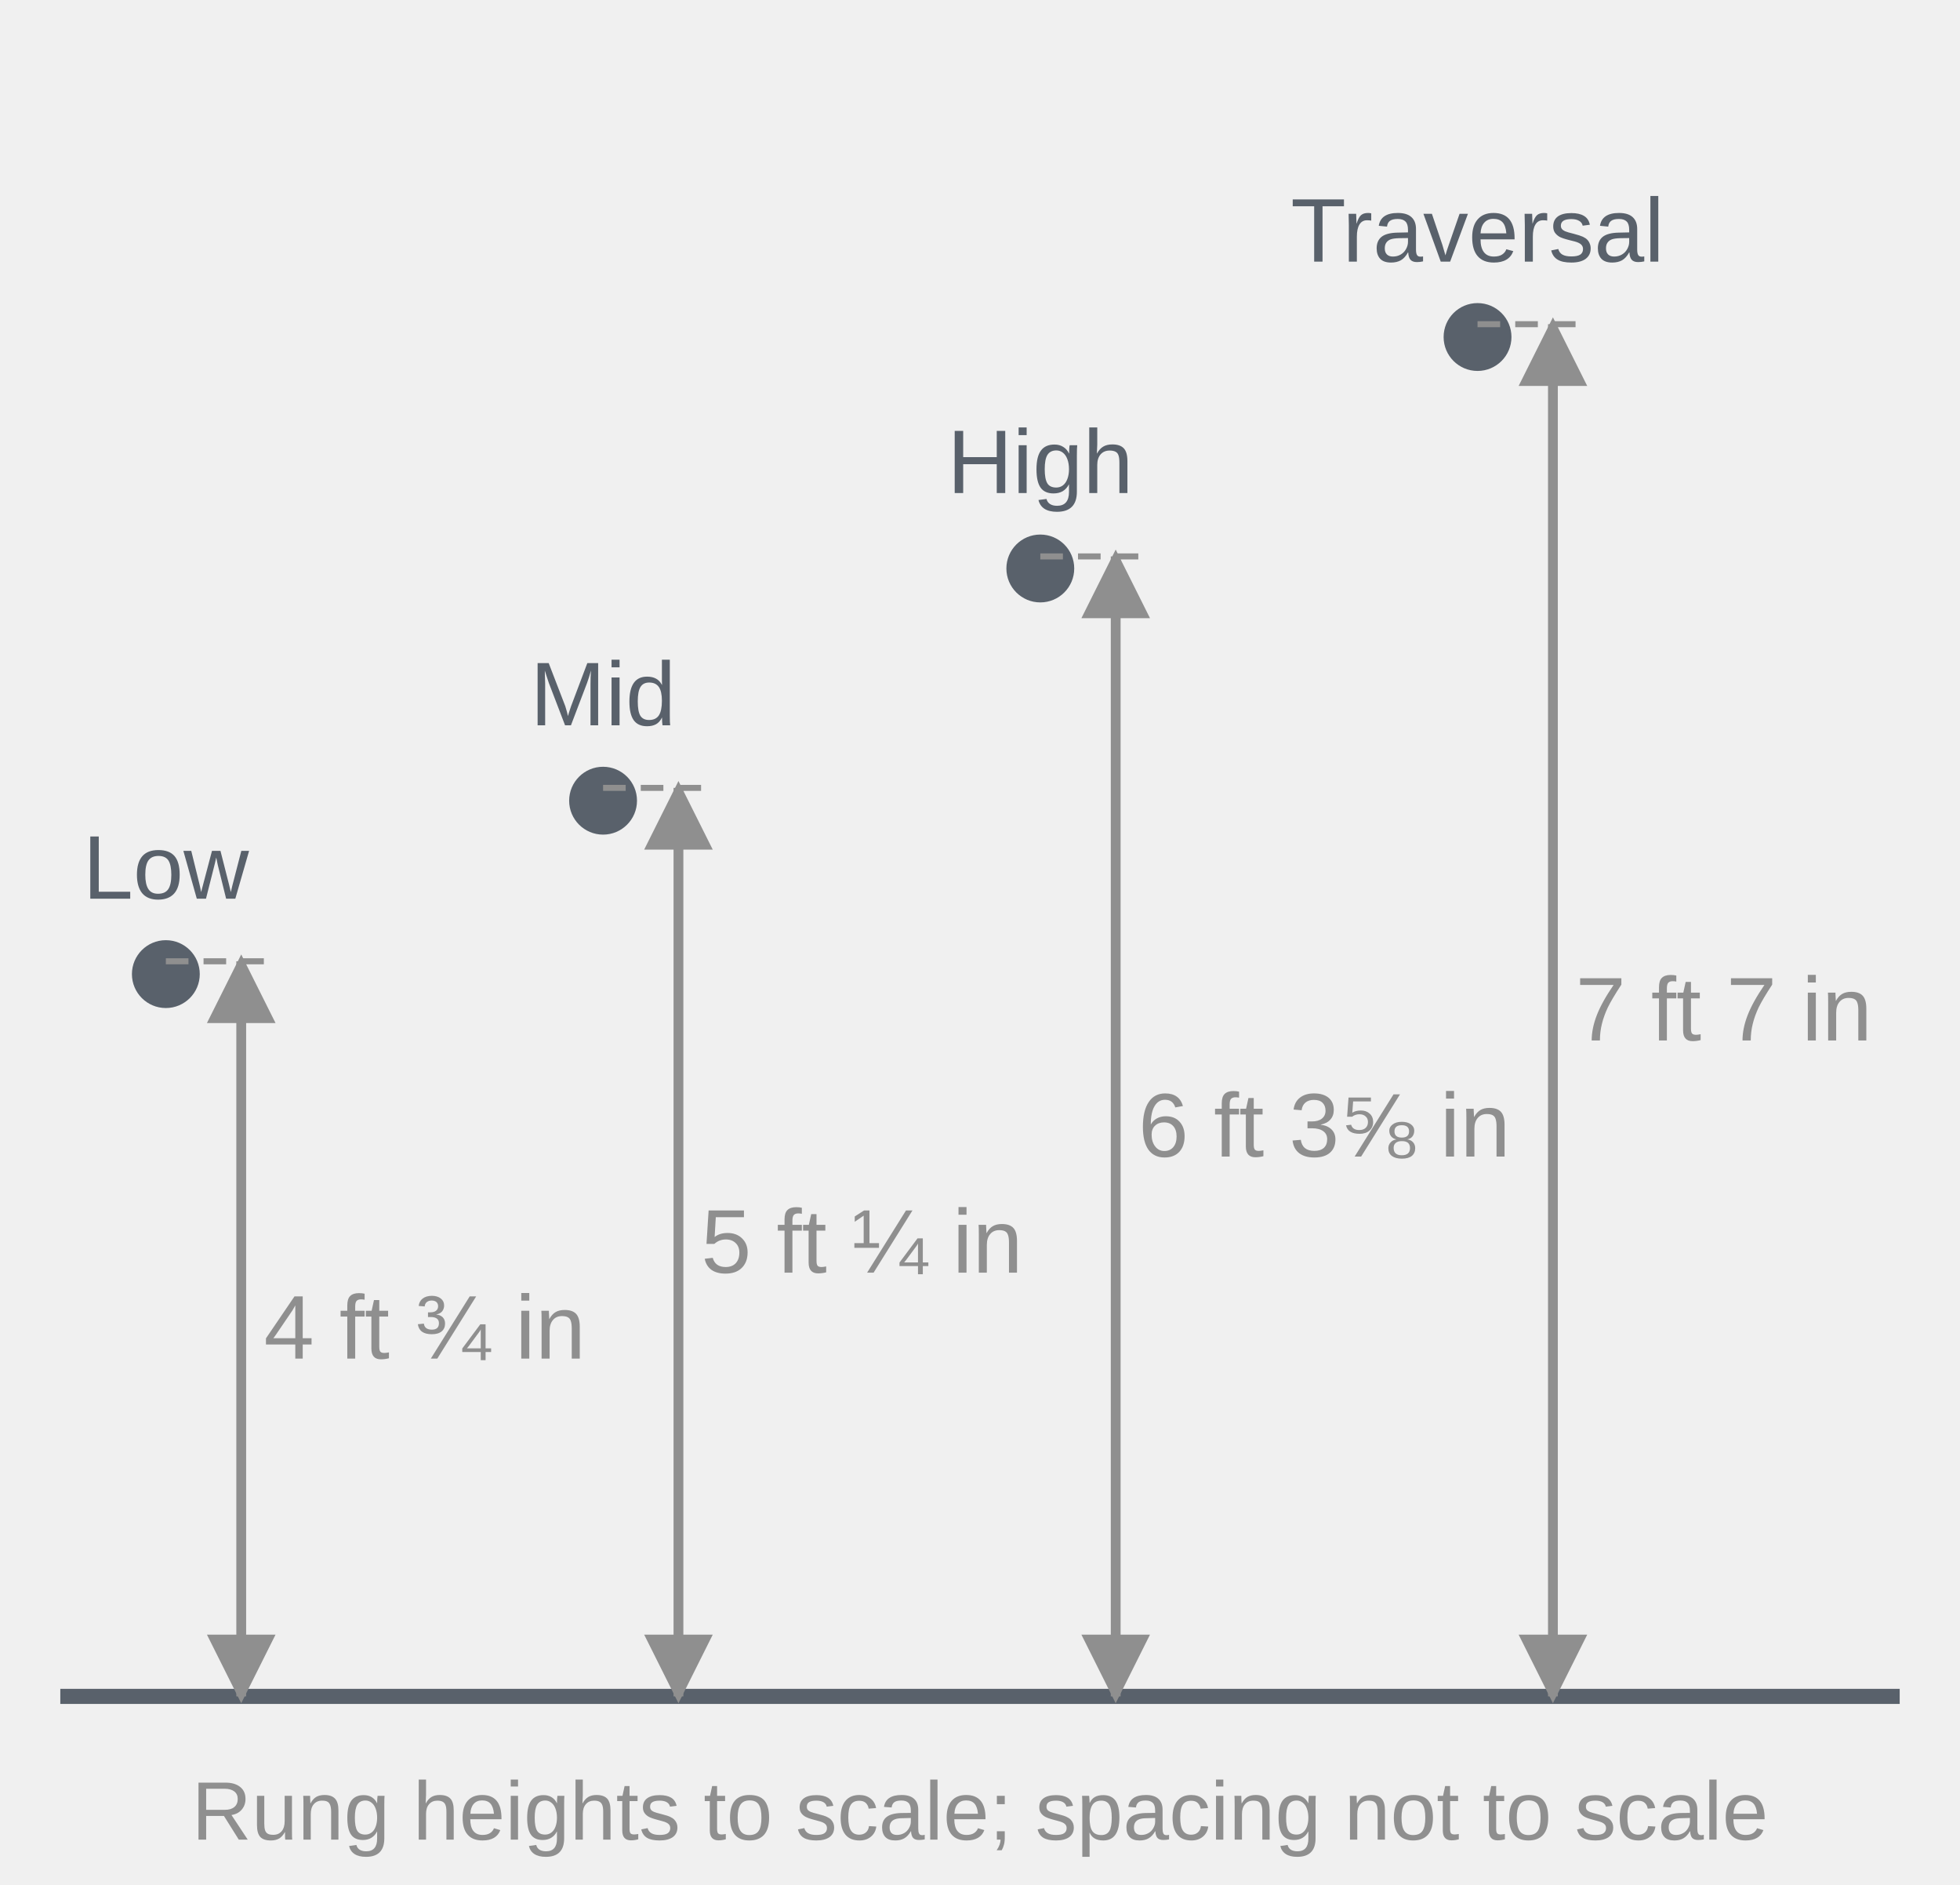
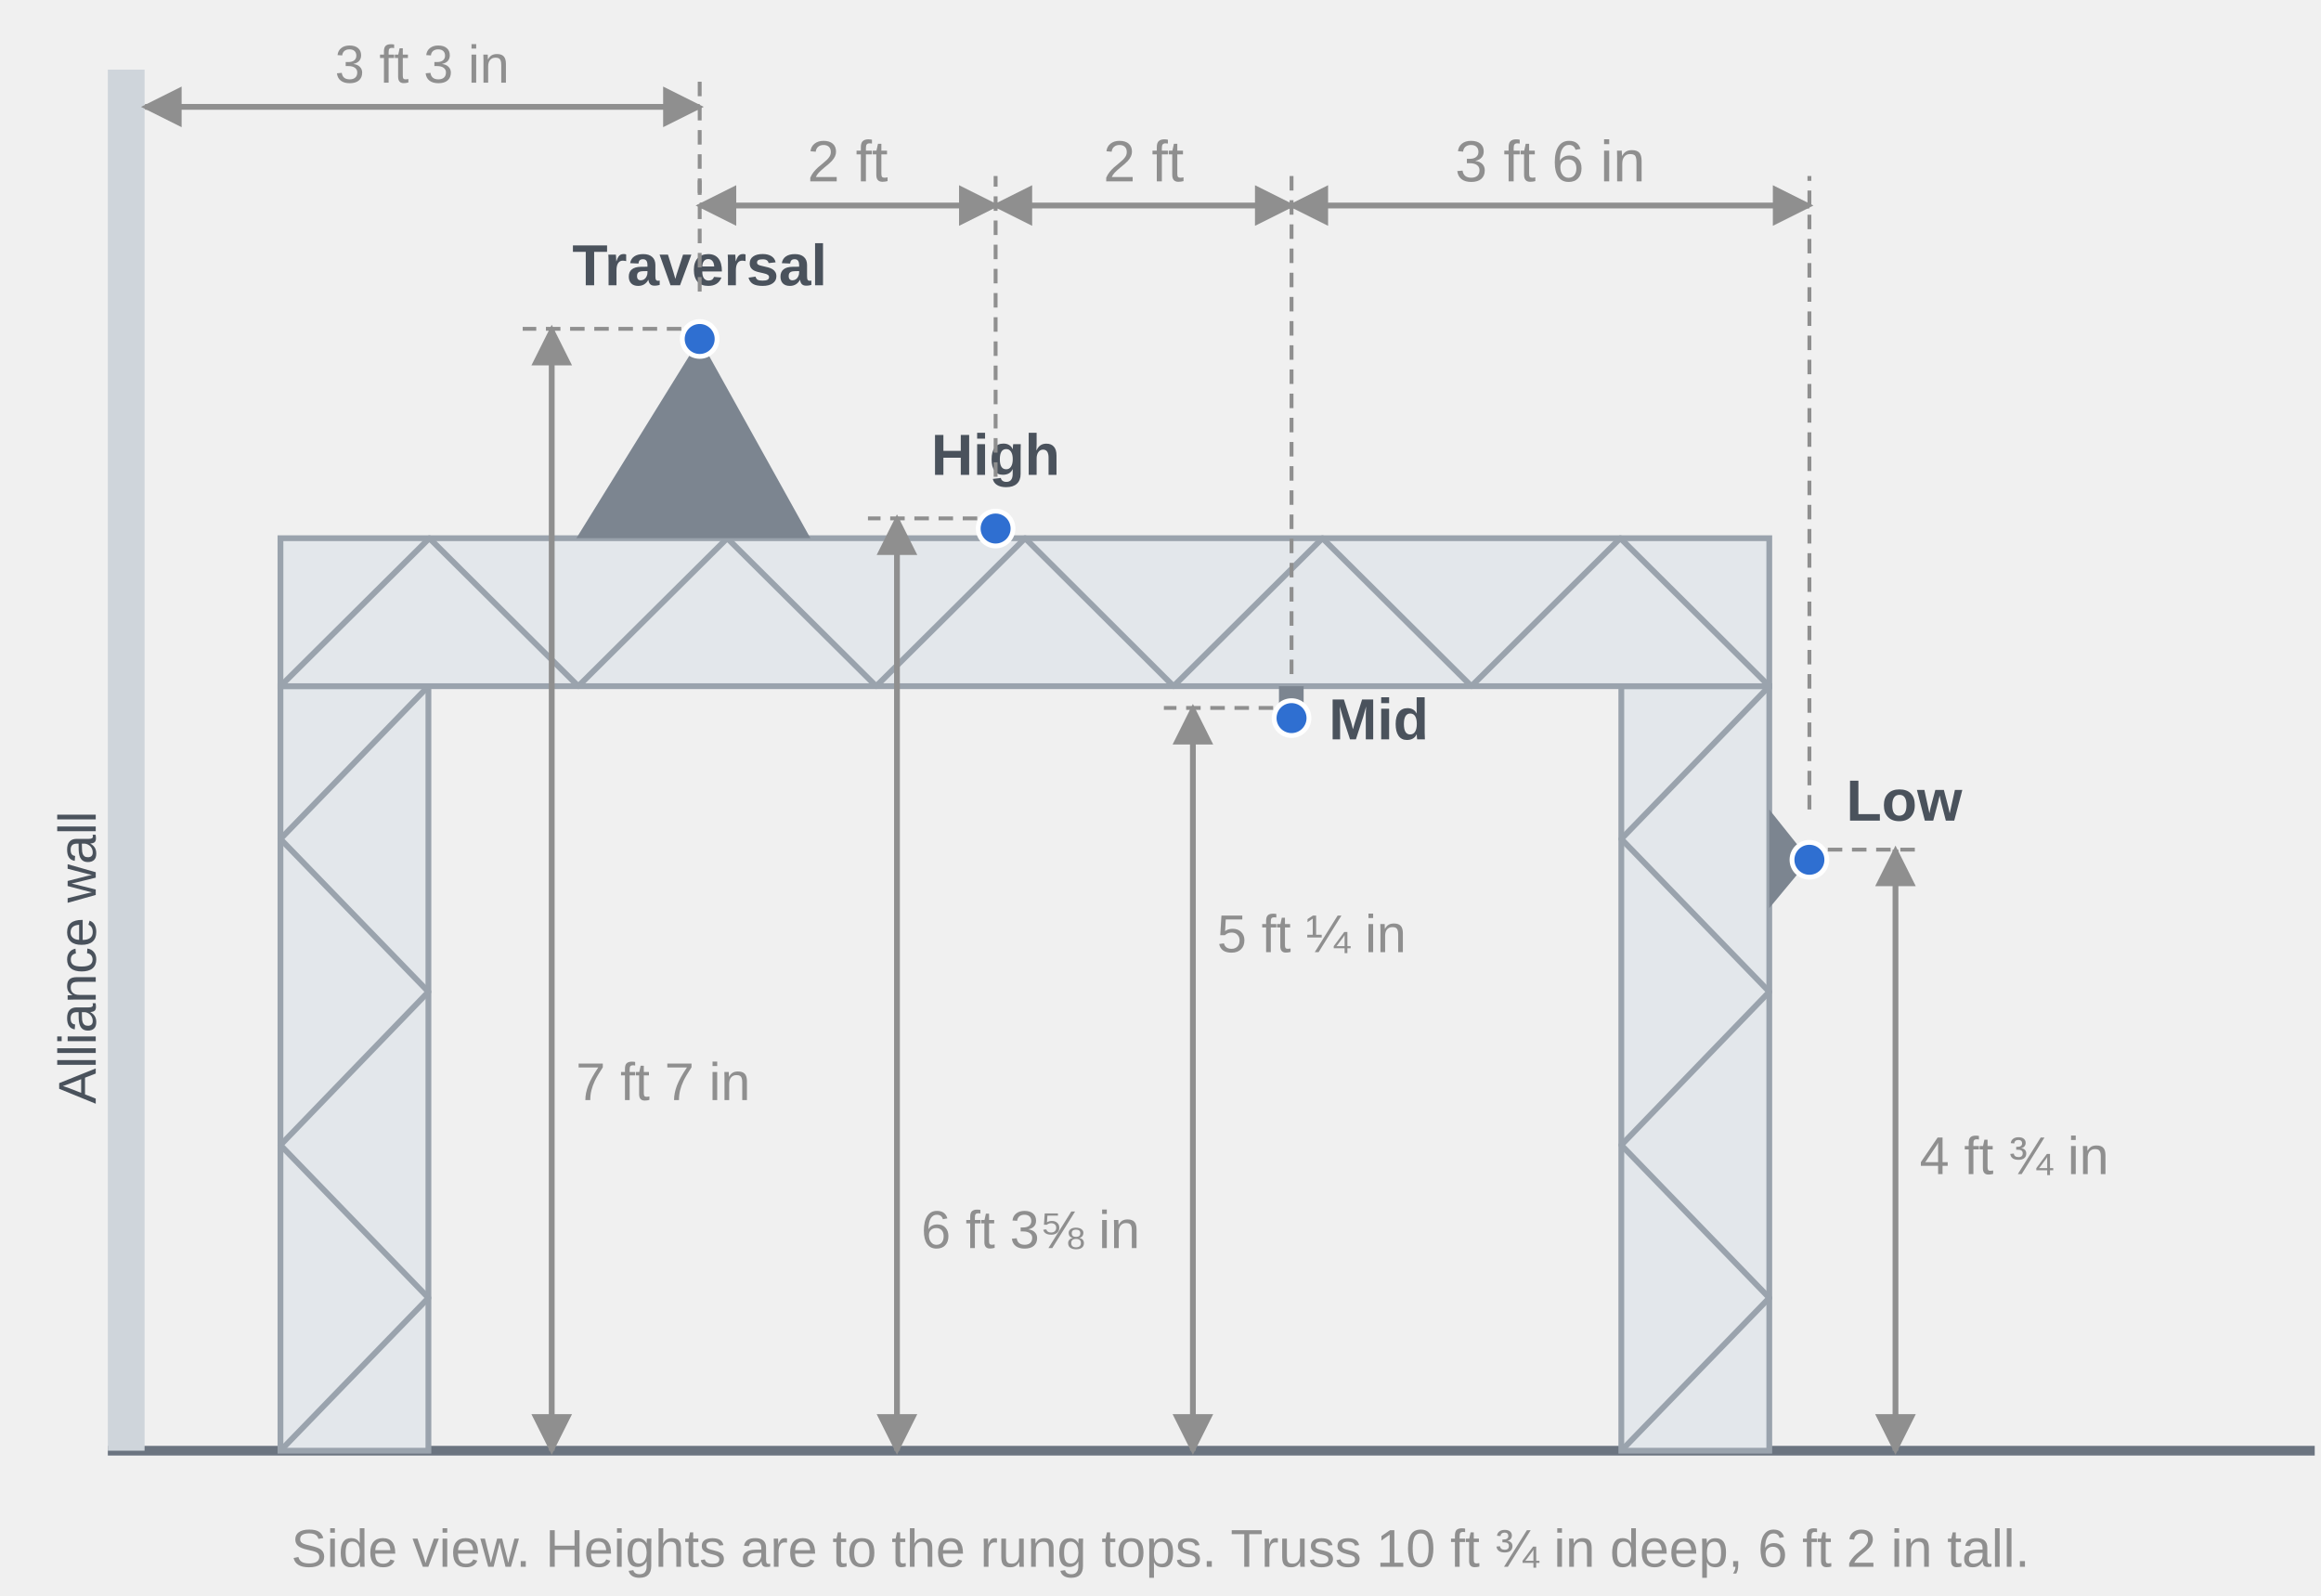
- <svg xmlns="http://www.w3.org/2000/svg" viewBox="0 0 260 250" width="260" height="250" font-family="Arial, Helvetica, sans-serif">
+ <svg xmlns="http://www.w3.org/2000/svg" viewBox="0 0 480 330" width="480" height="330" font-family="Arial, Helvetica, sans-serif">
  <defs>
    <marker id="a" viewBox="0 0 10 10" refX="9" refY="5" markerWidth="7" markerHeight="7" orient="auto-start-reverse">
      <path d="M0 0L10 5L0 10z" fill="#8f8f8f" />
    </marker>
  </defs>
-   <line x1="8" y1="225.0" x2="252" y2="225.0" stroke="#59616b" stroke-width="2" />
-   <circle cx="22.0" cy="129.2" r="4.5" fill="#59616b" />
-   <line x1="22.0" y1="127.5" x2="36.0" y2="127.5" stroke="#8f8f8f" stroke-width=".8" stroke-dasharray="3 2" />
-   <line x1="32.0" y1="127.5" x2="32.0" y2="225.0" stroke="#8f8f8f" stroke-width="1.3" marker-start="url(#a)" marker-end="url(#a)" />
-   <text x="37.0" y="180.2" fill="#8f8f8f" font-size="13" text-anchor="start" />
-   <text x="22.0" y="119.2" fill="#59616b" font-size="12" text-anchor="middle">Low</text>
-   <text x="35.0" y="180.2" fill="#8f8f8f" font-size="12" text-anchor="start">4 ft ¾ in</text>
-   <circle cx="80.0" cy="106.2" r="4.5" fill="#59616b" />
-   <line x1="80.0" y1="104.5" x2="94.0" y2="104.5" stroke="#8f8f8f" stroke-width=".8" stroke-dasharray="3 2" />
-   <line x1="90.0" y1="104.5" x2="90.0" y2="225.0" stroke="#8f8f8f" stroke-width="1.3" marker-start="url(#a)" marker-end="url(#a)" />
-   <text x="95.0" y="168.8" fill="#8f8f8f" font-size="13" text-anchor="start" />
-   <text x="80.0" y="96.2" fill="#59616b" font-size="12" text-anchor="middle">Mid</text>
-   <text x="93.0" y="168.8" fill="#8f8f8f" font-size="12" text-anchor="start">5 ft ¼ in</text>
-   <circle cx="138.0" cy="75.4" r="4.5" fill="#59616b" />
-   <line x1="138.0" y1="73.8" x2="152.0" y2="73.8" stroke="#8f8f8f" stroke-width=".8" stroke-dasharray="3 2" />
-   <line x1="148.0" y1="73.8" x2="148.0" y2="225.0" stroke="#8f8f8f" stroke-width="1.3" marker-start="url(#a)" marker-end="url(#a)" />
-   <text x="153.0" y="153.4" fill="#8f8f8f" font-size="13" text-anchor="start" />
-   <text x="138.0" y="65.4" fill="#59616b" font-size="12" text-anchor="middle">High</text>
-   <text x="151.0" y="153.4" fill="#8f8f8f" font-size="12" text-anchor="start">6 ft 3⅝ in</text>
-   <circle cx="196.0" cy="44.7" r="4.5" fill="#59616b" />
-   <line x1="196.0" y1="43.0" x2="210.0" y2="43.0" stroke="#8f8f8f" stroke-width=".8" stroke-dasharray="3 2" />
-   <line x1="206.0" y1="43.0" x2="206.0" y2="225.0" stroke="#8f8f8f" stroke-width="1.3" marker-start="url(#a)" marker-end="url(#a)" />
-   <text x="211.0" y="138.0" fill="#8f8f8f" font-size="13" text-anchor="start" />
-   <text x="196.0" y="34.7" fill="#59616b" font-size="12" text-anchor="middle">Traversal</text>
-   <text x="209.0" y="138.0" fill="#8f8f8f" font-size="12" text-anchor="start">7 ft 7 in</text>
-   <text x="130.0" y="244" fill="#8f8f8f" font-size="11" text-anchor="middle">Rung heights to scale; spacing not to scale</text>
+   <line x1="22.3" y1="300.0" x2="478.7" y2="300.0" stroke="#6b7480" stroke-width="2" />
+   <rect x="22.3" y="14.4" width="7.6" height="285.6" fill="#cfd5db" stroke="none" stroke-width="1" />
+   <text transform="translate(19.8,198.0) rotate(-90)" fill="#4a525c" font-size="11" text-anchor="middle">Alliance wall</text>
+   <rect x="58.0" y="141.9" width="30.6" height="158.1" fill="#e3e7eb" stroke="#9aa3ad" stroke-width="1.2" />
+   <polyline points="58.0,300.0 88.6,268.4 58.0,236.8 88.6,205.1 58.0,173.5 88.6,141.9" fill="none" stroke="#9aa3ad" stroke-width="1.2" stroke-linejoin="round" />
+   <rect x="335.3" y="141.9" width="30.6" height="158.1" fill="#e3e7eb" stroke="#9aa3ad" stroke-width="1.2" />
+   <polyline points="335.3,300.0 365.9,268.4 335.3,236.8 365.9,205.1 335.3,173.5 365.9,141.9" fill="none" stroke="#9aa3ad" stroke-width="1.2" stroke-linejoin="round" />
+   <rect x="58.0" y="111.3" width="307.9" height="30.6" fill="#e3e7eb" stroke="#9aa3ad" stroke-width="1.2" />
+   <polyline points="58.0,141.9 88.8,111.3 119.6,141.9 150.4,111.3 181.2,141.9 212.0,111.3 242.7,141.9 273.5,111.3 304.3,141.9 335.1,111.3 365.9,141.9" fill="none" stroke="#9aa3ad" stroke-width="1.2" stroke-linejoin="round" />
+   <polygon points="119.2,111.3 167.6,111.3 144.7,70.1" fill="#7c8590" stroke="none" stroke-width="1" stroke-linejoin="round" />
+   <rect x="203.3" y="107.2" width="5.1" height="4.1" fill="#7c8590" stroke="none" stroke-width="1" />
+   <rect x="264.5" y="141.9" width="5.1" height="6.6" fill="#7c8590" stroke="none" stroke-width="1" />
+   <polygon points="365.9,187.8 365.9,167.4 374.2,177.8" fill="#7c8590" stroke="none" stroke-width="1" stroke-linejoin="round" />
+   <circle cx="144.7" cy="70.1" r="3.6" fill="#2f6fd1" stroke="#fff" stroke-width="1" />
+   <circle cx="205.9" cy="109.3" r="3.6" fill="#2f6fd1" stroke="#fff" stroke-width="1" />
+   <circle cx="267.1" cy="148.5" r="3.6" fill="#2f6fd1" stroke="#fff" stroke-width="1" />
+   <circle cx="374.2" cy="177.8" r="3.6" fill="#2f6fd1" stroke="#fff" stroke-width="1" />
+   <text x="144.7" y="59.0" fill="#4a525c" font-size="12" text-anchor="middle" font-weight="700">Traversal</text>
+   <text x="205.9" y="98.2" fill="#4a525c" font-size="12" text-anchor="middle" font-weight="700">High</text>
+   <text x="274.8" y="152.9" fill="#4a525c" font-size="12" text-anchor="start" font-weight="700">Mid</text>
+   <text x="381.8" y="169.7" fill="#4a525c" font-size="12" text-anchor="start" font-weight="700">Low</text>
+   <line x1="144.7" y1="60.3" x2="144.7" y2="36.4" stroke="#8f8f8f" stroke-width="0.8" stroke-dasharray="3 2" />
+   <line x1="205.9" y1="98.6" x2="205.9" y2="36.4" stroke="#8f8f8f" stroke-width="0.8" stroke-dasharray="3 2" />
+   <line x1="144.7" y1="42.5" x2="205.9" y2="42.5" stroke="#8f8f8f" stroke-width="1.2" marker-start="url(#a)" marker-end="url(#a)" />
+   <text x="175.3" y="37.5" fill="#8f8f8f" font-size="12" text-anchor="middle">2 ft</text>
+   <line x1="267.1" y1="139.4" x2="267.1" y2="36.4" stroke="#8f8f8f" stroke-width="0.8" stroke-dasharray="3 2" />
+   <line x1="205.9" y1="42.5" x2="267.1" y2="42.5" stroke="#8f8f8f" stroke-width="1.2" marker-start="url(#a)" marker-end="url(#a)" />
+   <text x="236.5" y="37.5" fill="#8f8f8f" font-size="12" text-anchor="middle">2 ft</text>
+   <line x1="374.2" y1="167.4" x2="374.2" y2="36.4" stroke="#8f8f8f" stroke-width="0.8" stroke-dasharray="3 2" />
+   <line x1="267.1" y1="42.5" x2="374.2" y2="42.5" stroke="#8f8f8f" stroke-width="1.2" marker-start="url(#a)" marker-end="url(#a)" />
+   <text x="320.6" y="37.5" fill="#8f8f8f" font-size="12" text-anchor="middle">3 ft 6 in</text>
+   <line x1="144.7" y1="39.9" x2="144.7" y2="16.1" stroke="#8f8f8f" stroke-width="0.8" stroke-dasharray="3 2" />
+   <line x1="30.0" y1="22.1" x2="144.7" y2="22.1" stroke="#8f8f8f" stroke-width="1.2" marker-start="url(#a)" marker-end="url(#a)" />
+   <text x="87.3" y="17.1" fill="#8f8f8f" font-size="11" text-anchor="middle">3 ft 3 in</text>
+   <line x1="140.9" y1="68.0" x2="108.1" y2="68.0" stroke="#8f8f8f" stroke-width="0.8" stroke-dasharray="3 2" />
+   <line x1="114.1" y1="300.0" x2="114.1" y2="68.0" stroke="#8f8f8f" stroke-width="1.2" marker-start="url(#a)" marker-end="url(#a)" />
+   <text x="119.1" y="227.5" fill="#8f8f8f" font-size="11" text-anchor="start">7 ft 7 in</text>
+   <line x1="202.1" y1="107.2" x2="179.5" y2="107.2" stroke="#8f8f8f" stroke-width="0.8" stroke-dasharray="3 2" />
+   <line x1="185.5" y1="300.0" x2="185.5" y2="107.2" stroke="#8f8f8f" stroke-width="1.2" marker-start="url(#a)" marker-end="url(#a)" />
+   <text x="190.5" y="258.1" fill="#8f8f8f" font-size="11" text-anchor="start">6 ft 3⅝ in</text>
+   <line x1="263.3" y1="146.4" x2="240.7" y2="146.4" stroke="#8f8f8f" stroke-width="0.8" stroke-dasharray="3 2" />
+   <line x1="246.7" y1="300.0" x2="246.7" y2="146.4" stroke="#8f8f8f" stroke-width="1.2" marker-start="url(#a)" marker-end="url(#a)" />
+   <text x="251.7" y="196.9" fill="#8f8f8f" font-size="11" text-anchor="start">5 ft ¼ in</text>
+   <line x1="378.0" y1="175.7" x2="398.0" y2="175.7" stroke="#8f8f8f" stroke-width="0.8" stroke-dasharray="3 2" />
+   <line x1="392.0" y1="300.0" x2="392.0" y2="175.7" stroke="#8f8f8f" stroke-width="1.2" marker-start="url(#a)" marker-end="url(#a)" />
+   <text x="397.0" y="242.8" fill="#8f8f8f" font-size="11" text-anchor="start">4 ft ¾ in</text>
+   <text x="240.0" y="324" fill="#8f8f8f" font-size="11" text-anchor="middle">Side view. Heights are to the rung tops. Truss 10 ft ¾ in deep, 6 ft 2 in tall.</text>
</svg>
